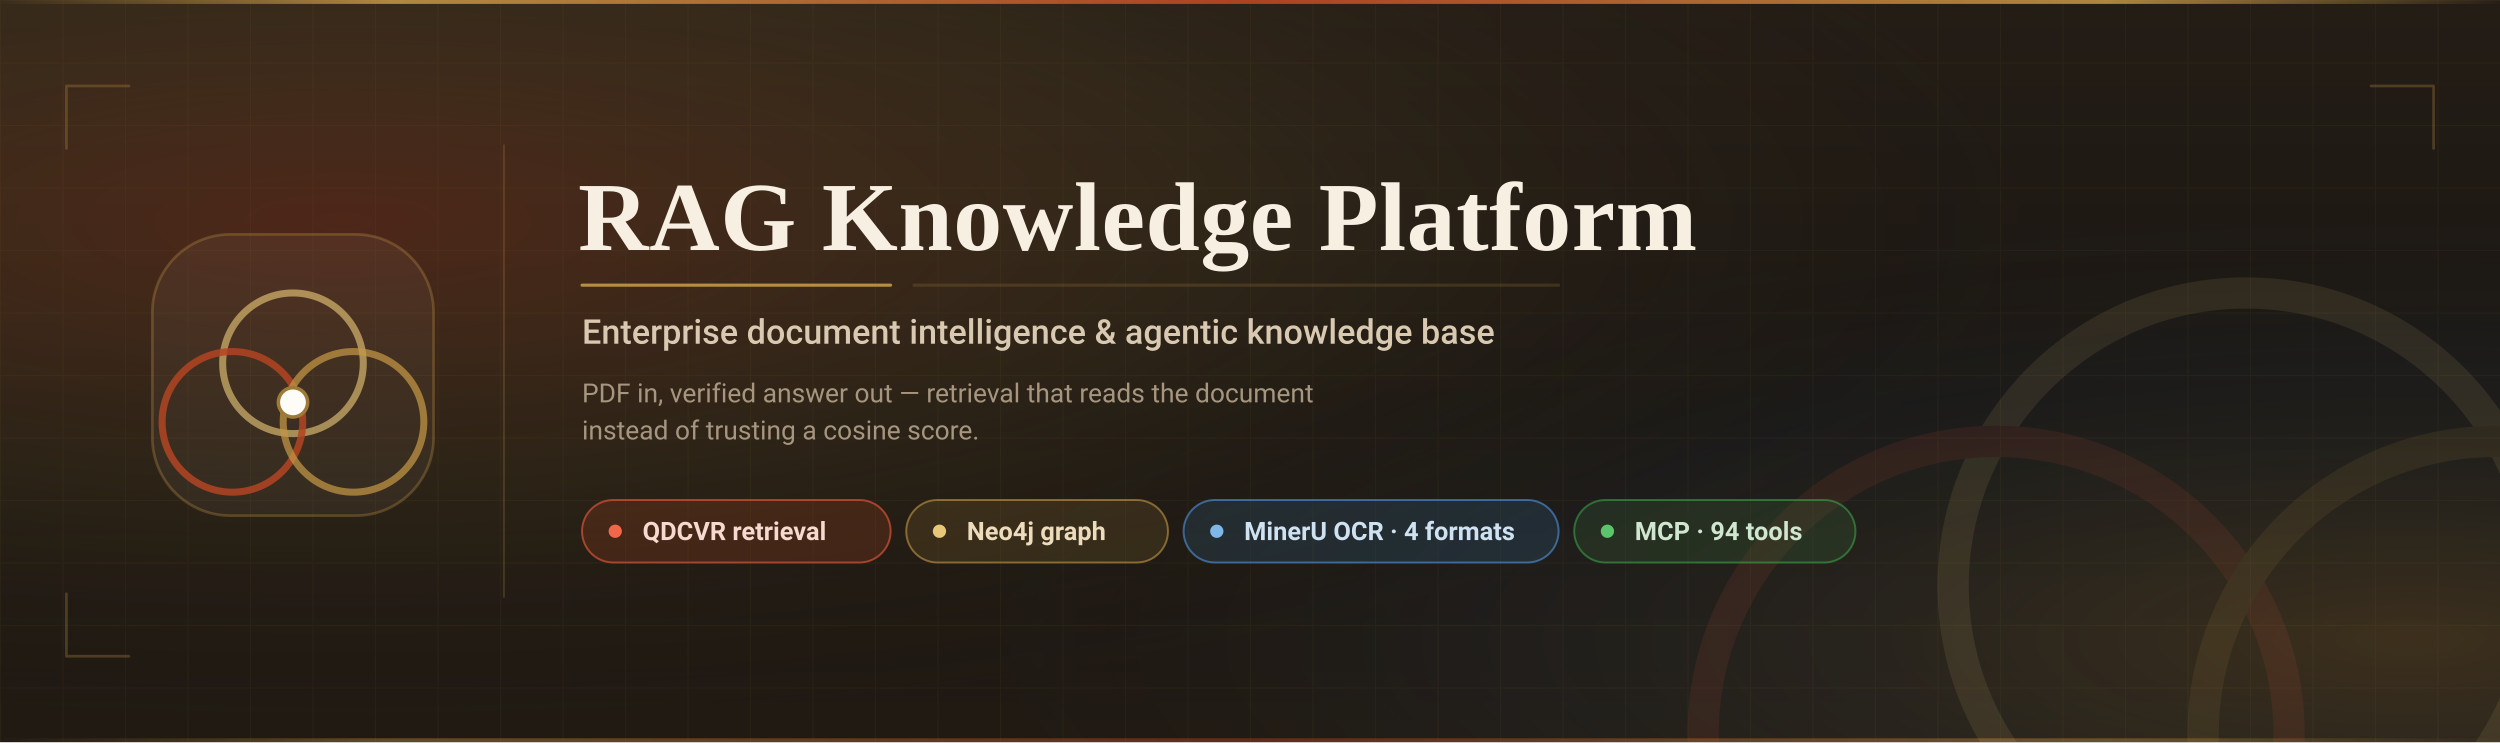
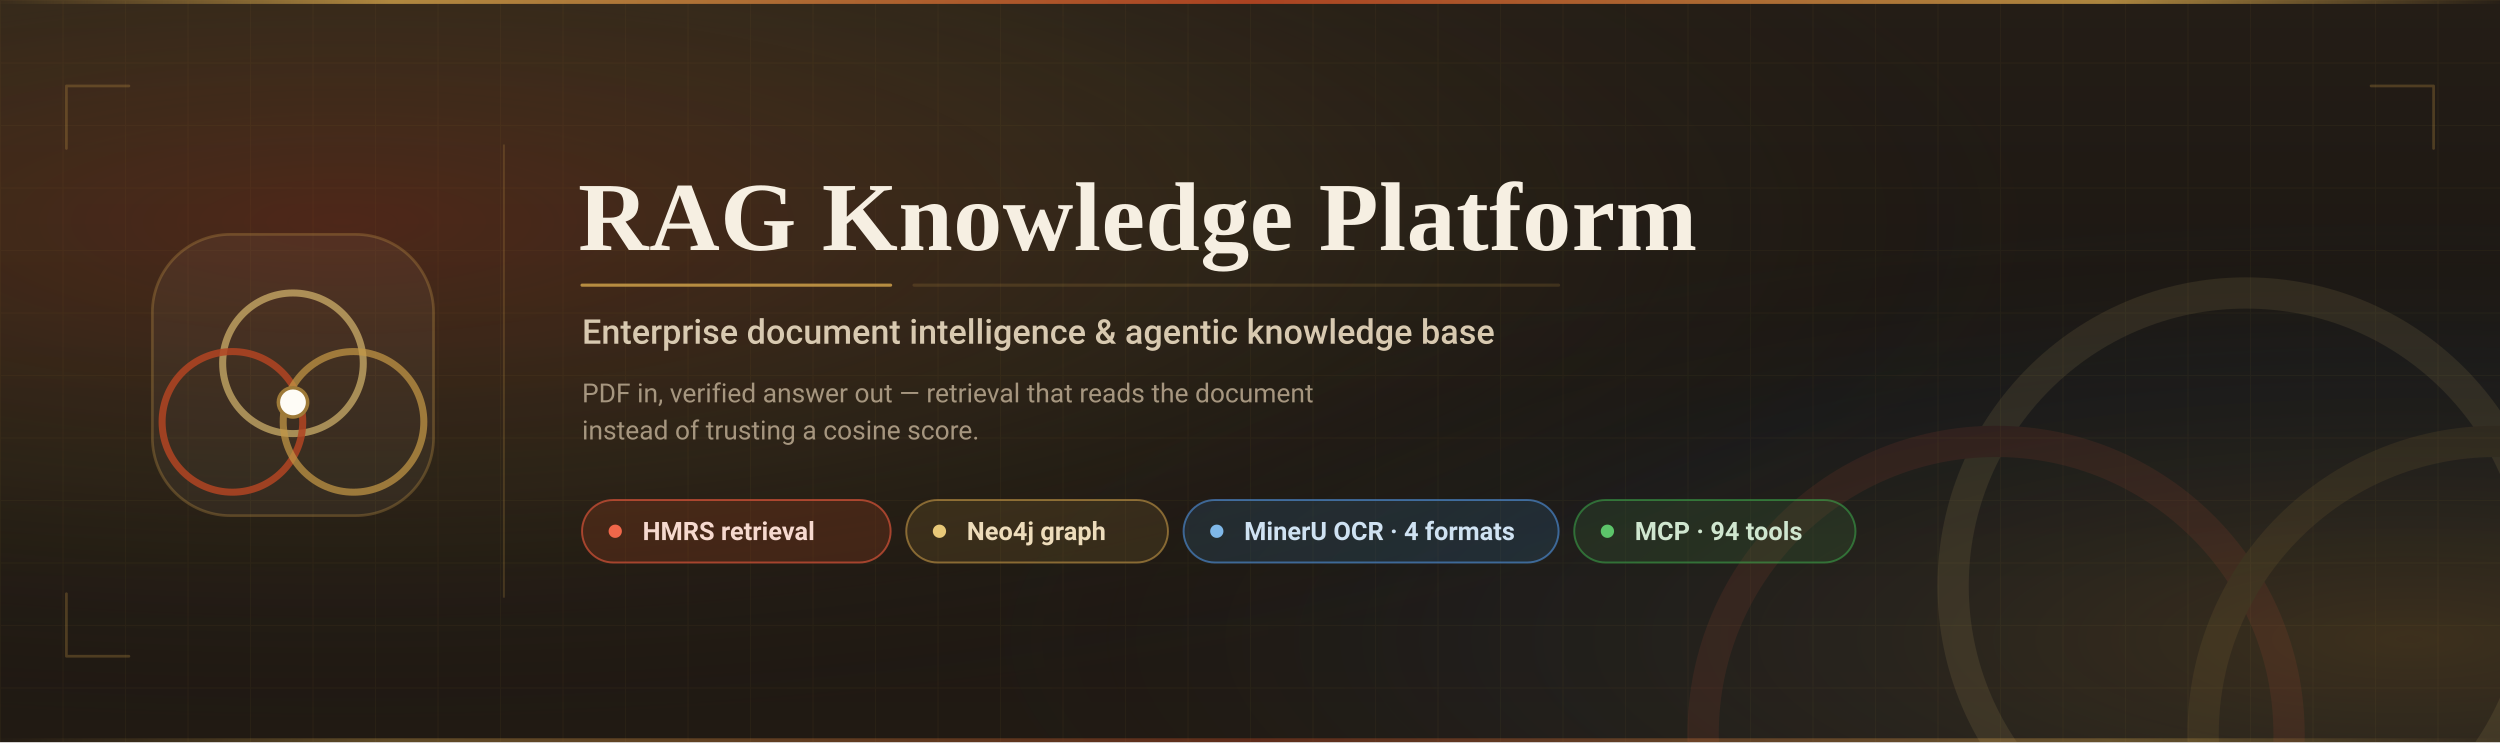
<svg xmlns="http://www.w3.org/2000/svg" viewBox="0 0 1280 380" width="1280" height="380" role="img" aria-label="RAG Knowledge Platform — enterprise document intelligence and agentic knowledge base">
  <defs>
    <linearGradient id="hbg" x1="0" y1="0" x2="0" y2="1">
      <stop offset="0%" stop-color="#241d16" />
      <stop offset="55%" stop-color="#1a1612" />
      <stop offset="100%" stop-color="#211a13" />
    </linearGradient>
    <radialGradient id="hwarm" cx="0.14" cy="0.30" r="0.70">
      <stop offset="0%" stop-color="#b24422" stop-opacity="0.32" />
      <stop offset="52%" stop-color="#9e7a38" stop-opacity="0.12" />
      <stop offset="100%" stop-color="#1a1612" stop-opacity="0" />
    </radialGradient>
    <radialGradient id="hcool" cx="0.96" cy="0.86" r="0.60">
      <stop offset="0%" stop-color="#c49846" stop-opacity="0.18" />
      <stop offset="62%" stop-color="#2e5d7f" stop-opacity="0.07" />
      <stop offset="100%" stop-color="#1a1612" stop-opacity="0" />
    </radialGradient>
    <linearGradient id="hrule" x1="0" y1="0" x2="1" y2="0">
      <stop offset="0%" stop-color="#c49846" stop-opacity="0" />
      <stop offset="16%" stop-color="#c49846" stop-opacity="0.85" />
      <stop offset="50%" stop-color="#b24422" stop-opacity="0.95" />
      <stop offset="84%" stop-color="#c49846" stop-opacity="0.85" />
      <stop offset="100%" stop-color="#c49846" stop-opacity="0" />
    </linearGradient>
    <pattern id="hgrid" width="32" height="32" patternUnits="userSpaceOnUse">
      <path d="M32 0 H0 V32" fill="none" stroke="#c49846" stroke-opacity="0.055" stroke-width="1" />
    </pattern>
    <filter id="hmshadow" x="-40%" y="-40%" width="180%" height="190%">
      <feDropShadow dx="0" dy="8" stdDeviation="13" flood-color="#000000" flood-opacity="0.50" />
    </filter>
    <clipPath id="hclip">
      <rect width="1280" height="380" />
    </clipPath>
  </defs>
  <g clip-path="url(#hclip)">
    <rect width="1280" height="380" fill="url(#hbg)" />
    <rect width="1280" height="380" fill="url(#hgrid)" />
    <rect width="1280" height="380" fill="url(#hwarm)" />
    <rect width="1280" height="380" fill="url(#hcool)" />
    <rect x="0" y="0" width="1280" height="2" fill="url(#hrule)" />
    <rect x="0" y="378" width="1280" height="2" fill="url(#hrule)" opacity="0.45" />
    <g transform="translate(1150,300)" opacity="0.10">
      <circle cx="0" cy="0" r="150" fill="none" stroke="#e8c878" stroke-width="16" />
      <circle cx="-128" cy="76" r="150" fill="none" stroke="#e0553a" stroke-width="16" />
      <circle cx="128" cy="76" r="150" fill="none" stroke="#c49846" stroke-width="16" />
    </g>
    <g stroke="#c49846" stroke-opacity="0.28" fill="none" stroke-width="1.4" stroke-linecap="round">
      <path d="M34 44 h32 M34 44 v32" />
      <path d="M1246 44 h-32 M1246 44 v32" />
      <path d="M34 336 h32 M34 336 v-32" />
    </g>
  </g>
  <g transform="translate(150,192)">
    <rect x="-72" y="-72" width="144" height="144" rx="40" fill="#f0e6d6" fill-opacity="0.05" stroke="#c49846" stroke-opacity="0.30" stroke-width="1.4" />
    <circle cx="0" cy="-6" r="36" fill="none" stroke="#e8c878" stroke-opacity="0.62" stroke-width="3.6" />
    <circle cx="-31" cy="24" r="36" fill="none" stroke="#b24422" stroke-opacity="0.85" stroke-width="3.6" />
    <circle cx="31" cy="24" r="36" fill="none" stroke="#c49846" stroke-opacity="0.72" stroke-width="3.6" />
    <circle cx="0" cy="14" r="7.5" fill="#fefcf6" />
    <circle cx="0" cy="14" r="7.5" fill="none" stroke="#9e7a38" stroke-width="1.8" />
  </g>
  <path d="M258 74 V306" stroke="#c49846" stroke-opacity="0.22" stroke-width="1" />
  <text x="296" y="128" font-family="Cormorant Garamond, Georgia, 'Times New Roman', serif" font-size="50" font-weight="600" fill="#f6efe2" letter-spacing="0.3">RAG Knowledge Platform</text>
  <path d="M298 146 h158" stroke="#c49846" stroke-opacity="0.9" stroke-width="1.6" stroke-linecap="round" />
  <path d="M468 146 h330" stroke="#c49846" stroke-opacity="0.18" stroke-width="1.6" stroke-linecap="round" />
  <text x="298" y="176" font-family="'DM Sans', -apple-system, 'Segoe UI', Roboto, sans-serif" font-size="17.5" font-weight="500" fill="#d8c9b0">Enterprise document intelligence &amp; agentic knowledge base</text>
  <text x="298" y="206" font-family="'DM Sans', -apple-system, 'Segoe UI', Roboto, sans-serif" font-size="13.5" fill="#a6967f">PDF in, verified answer out — retrieval that reads the document</text>
  <text x="298" y="225" font-family="'DM Sans', -apple-system, 'Segoe UI', Roboto, sans-serif" font-size="13.5" fill="#a6967f">instead of trusting a cosine score.</text>
  <g font-family="'DM Sans', -apple-system, 'Segoe UI', Roboto, sans-serif" font-size="13" font-weight="600">
    <g transform="translate(298,256)">
      <rect width="158" height="32" rx="16" fill="#b24422" fill-opacity="0.22" stroke="#e0553a" stroke-opacity="0.66" />
      <circle cx="17" cy="16" r="3.4" fill="#f0674a" />
-       <text x="31" y="20.5" fill="#f6d9cf">QDCVR retrieval</text>
+       <text x="31" y="20.5" fill="#f6d9cf">HMRS retrieval</text>
    </g>
    <g transform="translate(464,256)">
      <rect width="134" height="32" rx="16" fill="#9e7a38" fill-opacity="0.18" stroke="#c49846" stroke-opacity="0.60" />
      <circle cx="17" cy="16" r="3.4" fill="#e8c878" />
      <text x="31" y="20.5" fill="#eddcbb">Neo4j graph</text>
    </g>
    <g transform="translate(606,256)">
      <rect width="192" height="32" rx="16" fill="#2e5d7f" fill-opacity="0.26" stroke="#58a6ff" stroke-opacity="0.52" />
      <circle cx="17" cy="16" r="3.4" fill="#7fb8e8" />
      <text x="31" y="20.5" fill="#cfe2f2">MinerU OCR · 4 formats</text>
    </g>
    <g transform="translate(806,256)">
      <rect width="144" height="32" rx="16" fill="#3d6e3d" fill-opacity="0.22" stroke="#3fb950" stroke-opacity="0.50" />
      <circle cx="17" cy="16" r="3.4" fill="#5cc46a" />
      <text x="31" y="20.5" fill="#cfe6cf">MCP · 94 tools</text>
    </g>
  </g>
</svg>
